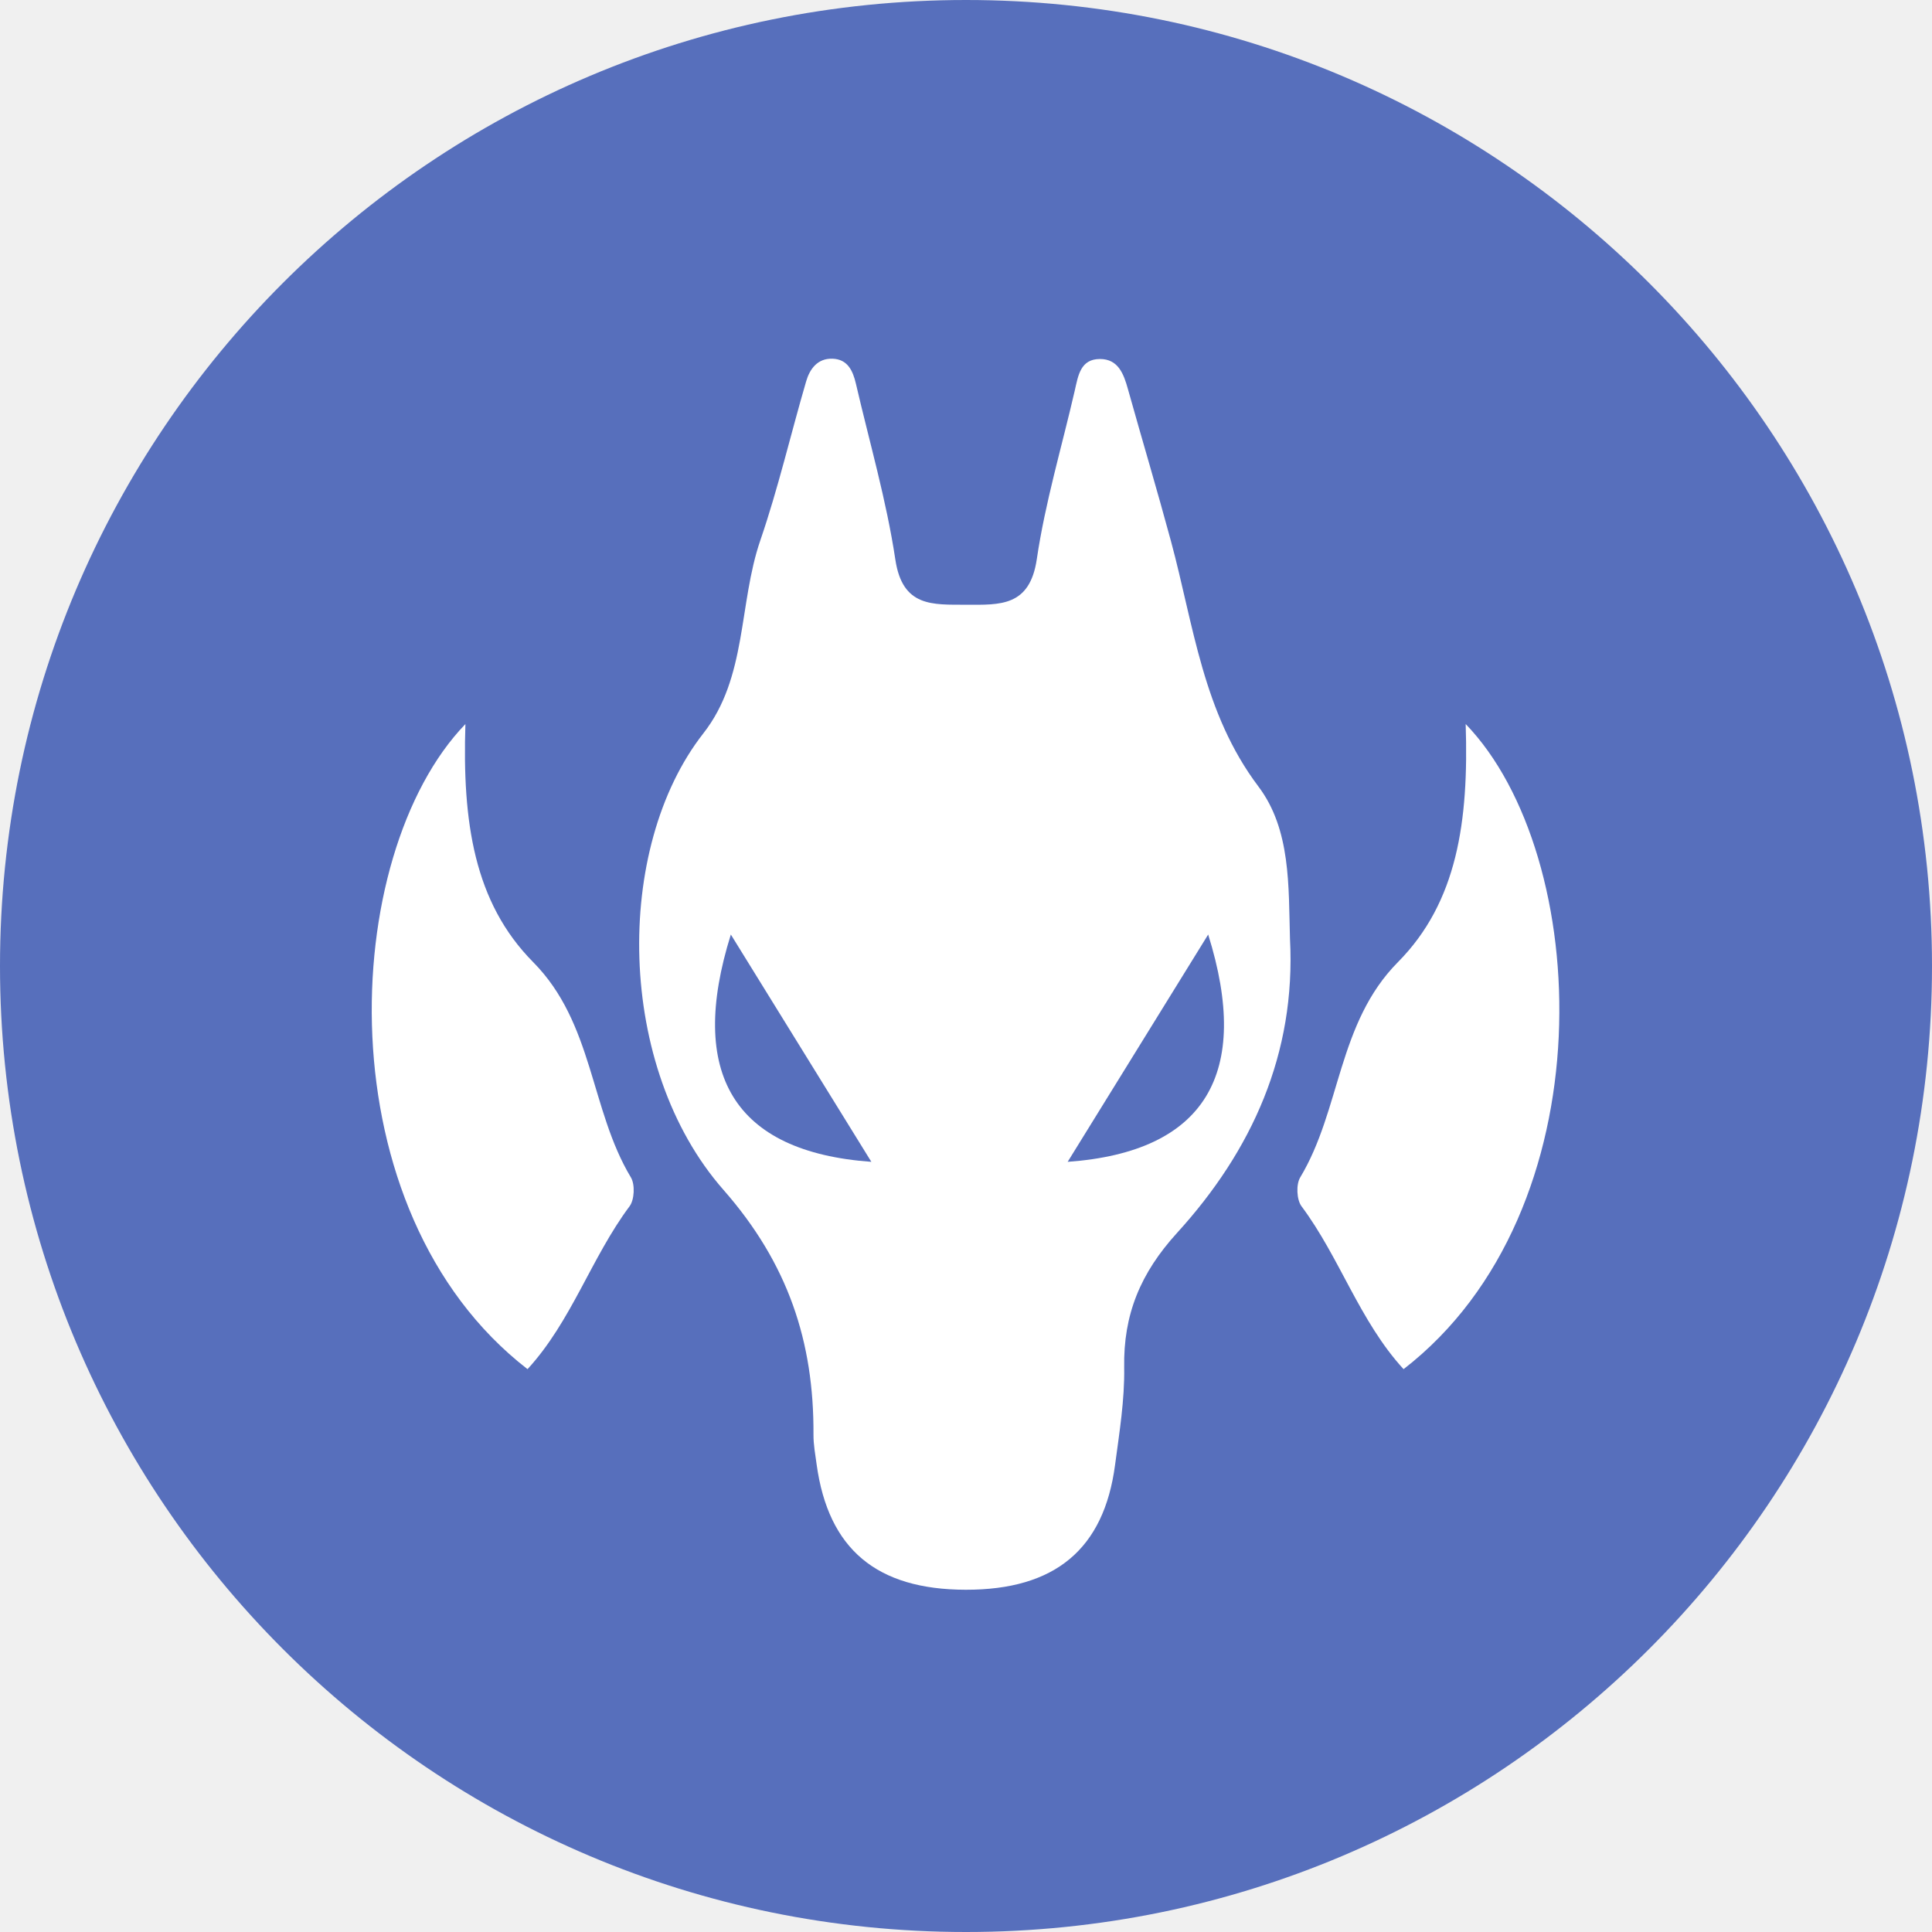
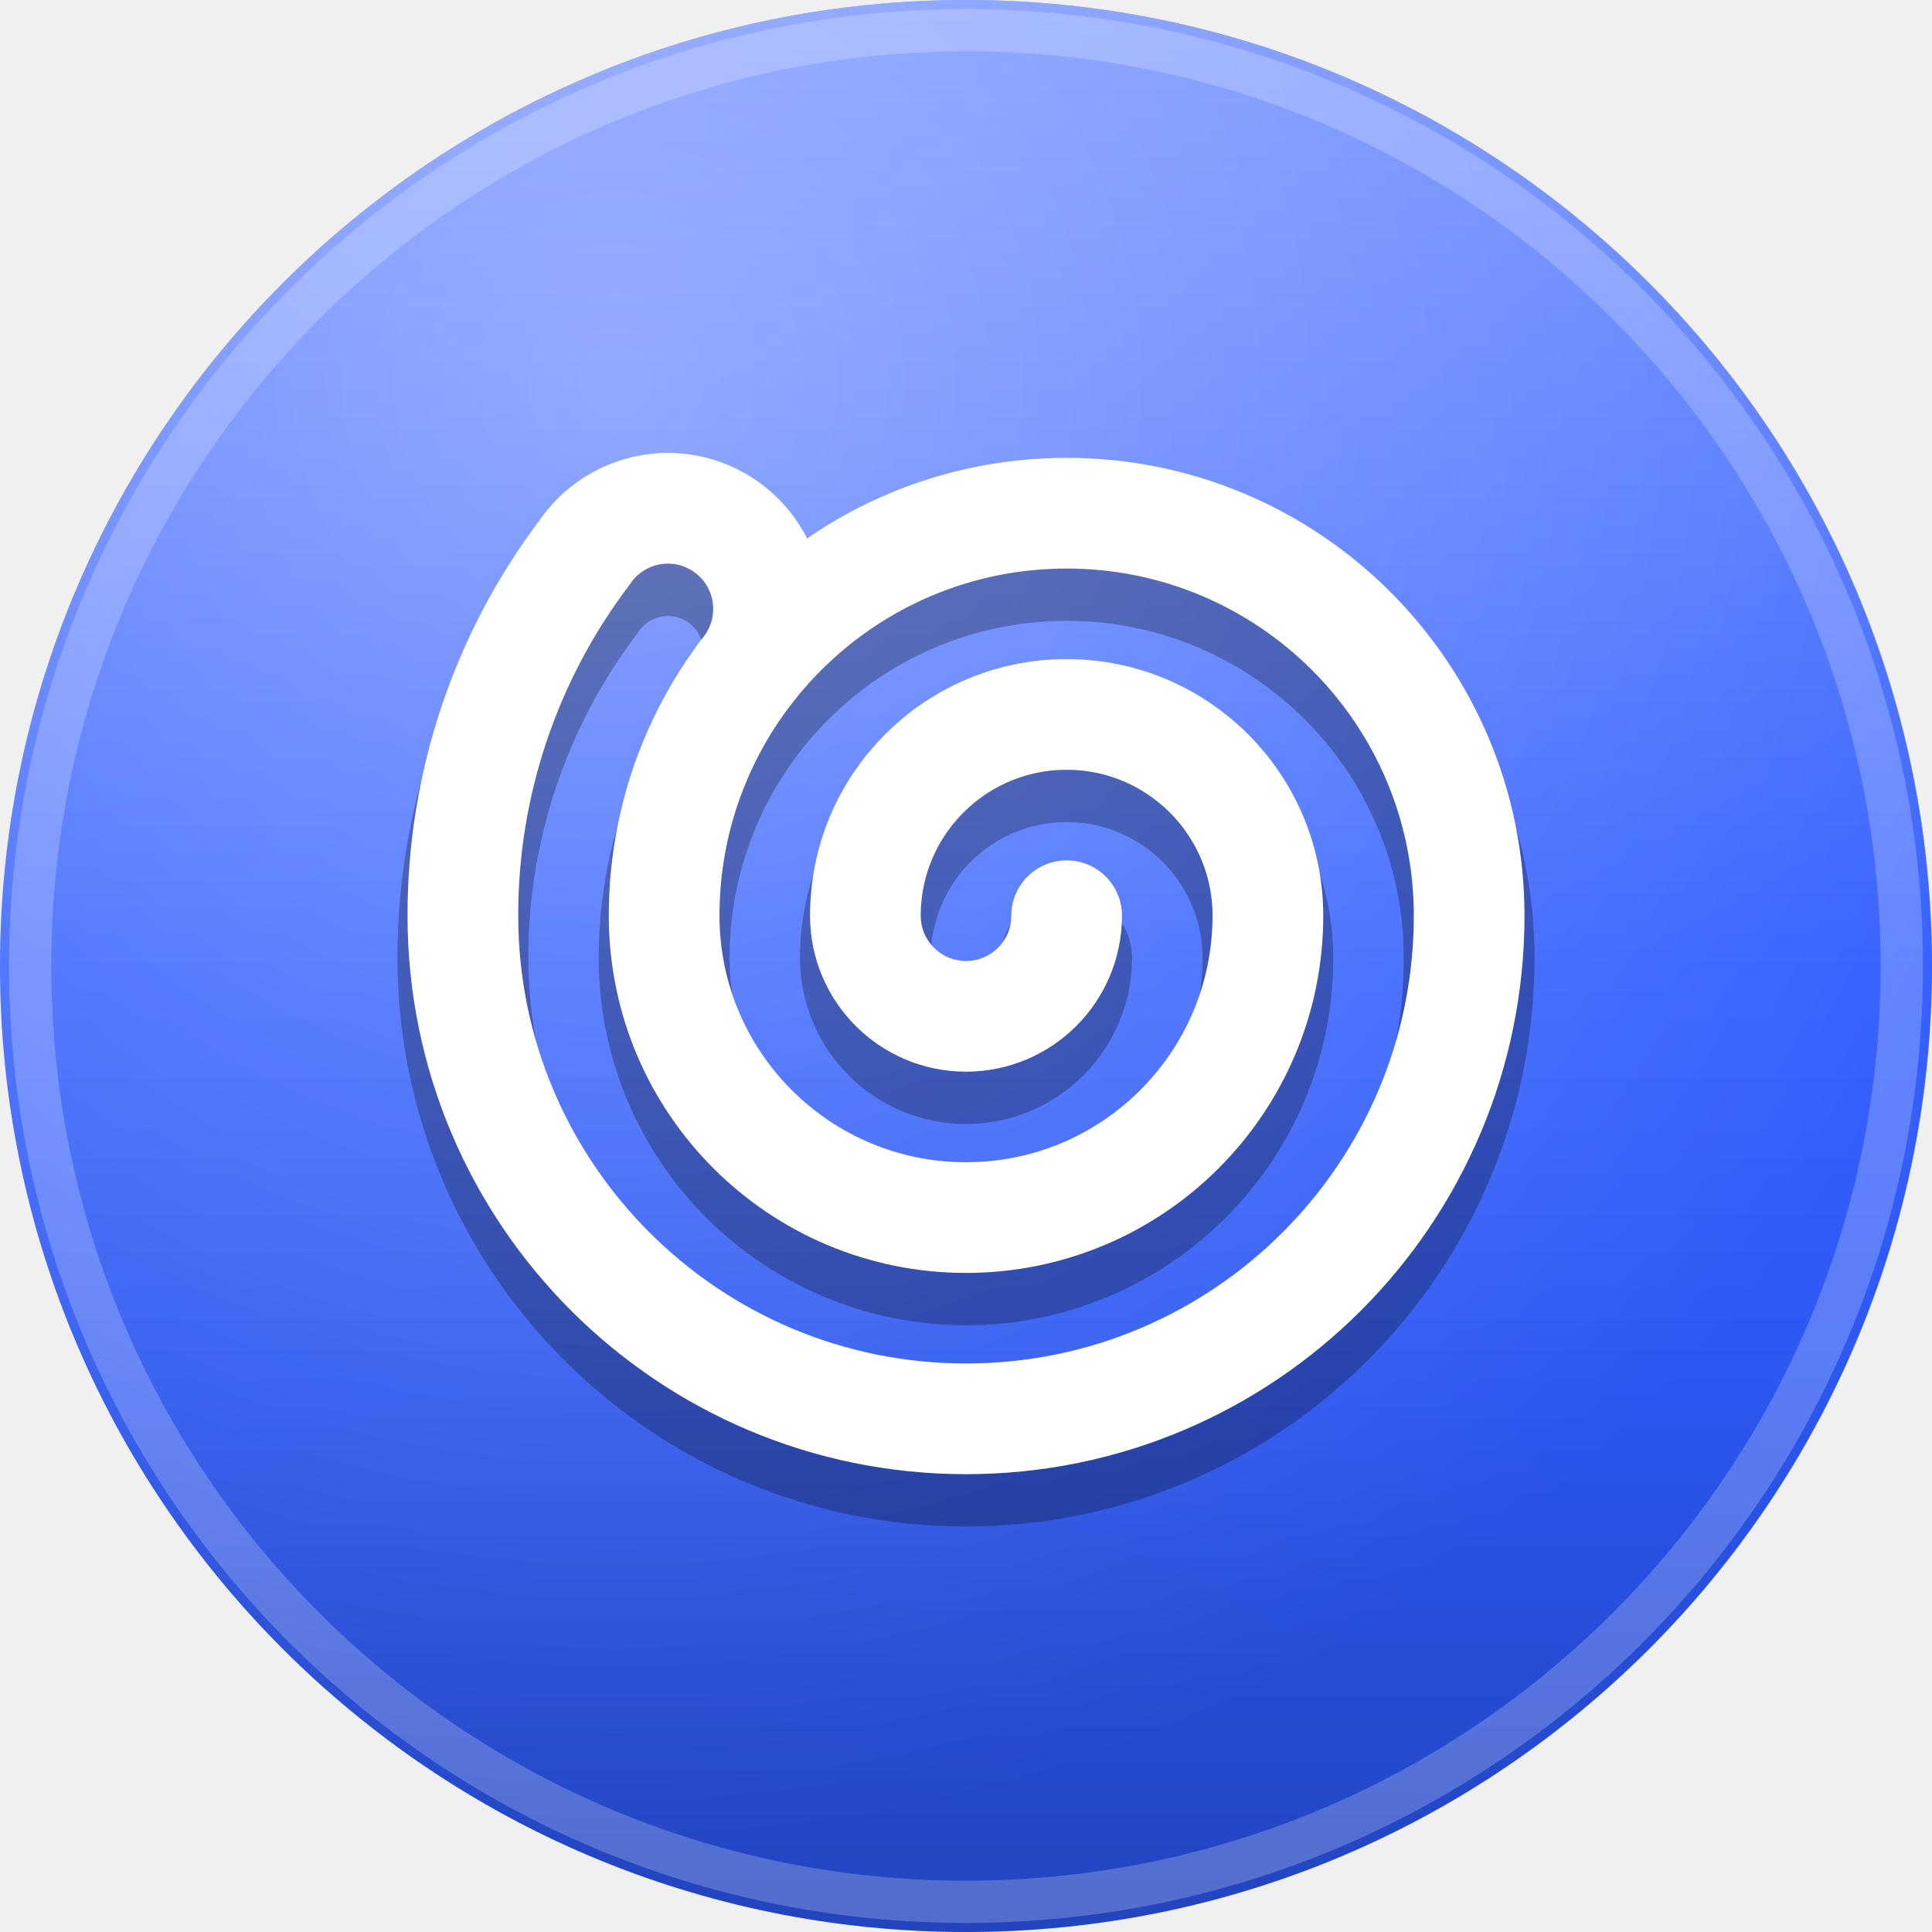
- <svg xmlns="http://www.w3.org/2000/svg" id="Layer_1" data-name="Layer 1" viewBox="0 0 256 256">
+ <svg xmlns="http://www.w3.org/2000/svg" width="64" height="64" viewBox="0 0 64 64" role="img" aria-label="dragon">
  <defs>
-     <style>
-       .cls-1 {
-         fill: #fff;
-       }
- 
-       .cls-2 {
-         fill: #576fbc;
-       }
-     </style>
+     <linearGradient id="sh-dragon" x1="0" y1="0" x2="0" y2="1">
+       <stop offset="0" stop-color="#FFFFFF" stop-opacity="0.32" />
+       <stop offset="0.5" stop-color="#FFFFFF" stop-opacity="0.04" />
+       <stop offset="0.72" stop-color="#000000" stop-opacity="0.06" />
+       <stop offset="1" stop-color="#000000" stop-opacity="0.26" />
+     </linearGradient>
+     <radialGradient id="hl-dragon" cx="0.32" cy="0.2" r="0.75">
+       <stop offset="0" stop-color="#FFFFFF" stop-opacity="0.34" />
+       <stop offset="1" stop-color="#FFFFFF" stop-opacity="0" />
+     </radialGradient>
  </defs>
-   <circle class="cls-2" cx="128" cy="128" r="128" />
-   <path class="cls-1" d="M170.93,124.41c.8,15.21-5.05,28.07-14.96,38.95-4.86,5.34-7.13,10.82-7.01,17.85,.07,4.3-.64,8.63-1.21,12.91-1.48,11.17-7.97,16.55-19.79,16.53-11.81-.02-18.2-5.38-19.75-16.59-.18-1.32-.43-2.65-.42-3.97,.07-12.31-3.37-22.68-11.93-32.43-14.25-16.22-14.56-45.3-2.66-60.49,5.82-7.42,4.65-17.14,7.55-25.58,2.37-6.9,4.02-14.05,6.07-21.06,.48-1.65,1.51-3.06,3.48-3,2.02,.06,2.71,1.6,3.11,3.3,1.8,7.77,4.05,15.47,5.23,23.33,.95,6.31,4.94,5.95,9.39,5.97,4.5,.02,8.42,.25,9.35-6.03,1.11-7.53,3.32-14.9,5.03-22.34,.45-1.96,.74-4.19,3.34-4.19,2.43,0,3.15,1.99,3.71,4,1.88,6.72,3.88,13.4,5.7,20.14,3.01,11.13,4.22,22.74,11.59,32.51,4.31,5.71,3.98,13.22,4.18,20.21Z" />
-   <path class="cls-1" d="M194.2,95.93c16.78,17.37,18.87,64.53-8.22,85.49-5.83-6.35-8.44-14.77-13.52-21.58-.65-.87-.74-2.88-.18-3.82,5.41-9,4.95-20.46,12.96-28.54,7.84-7.92,9.39-18.61,8.97-31.55Z" />
-   <path class="cls-2" d="M141.47,153.95c6.61-10.7,12.32-19.93,18.62-30.12,5.76,18.39-.34,28.8-18.62,30.12Z" />
-   <path class="cls-1" d="M61.68,95.93c-16.78,17.37-18.87,64.53,8.22,85.49,5.83-6.35,8.44-14.77,13.52-21.58,.65-.87,.74-2.88,.18-3.82-5.41-9-4.95-20.46-12.96-28.54-7.84-7.92-9.39-18.61-8.97-31.55Z" />
-   <path class="cls-2" d="M115.46,153.95c-6.61-10.7-12.32-19.93-18.62-30.12-5.76,18.39,.34,28.8,18.62,30.12Z" />
+   <circle cx="32" cy="32" r="32" fill="#2E5BFF" />
+   <circle cx="32" cy="32" r="32" fill="url(#hl-dragon)" />
+   <circle cx="32" cy="32" r="32" fill="url(#sh-dragon)" />
+   <circle cx="32" cy="32" r="31" fill="none" stroke="#FFFFFF" stroke-opacity="0.22" stroke-width="1.4" />
+   <g transform="translate(12 13.4) scale(1.6667)" fill="none" stroke="rgba(0,0,0,0.28)" stroke-width="2.6" stroke-linecap="round" stroke-linejoin="round">
+     <path d="M14 11a2 2 0 1 1-4 0 4 4 0 0 1 8 0 6 6 0 0 1-12 0 8 8 0 0 1 16 0 10 10 0 1 1-20 0 11.93 11.93 0 0 1 2.42-7.22 2 2 0 1 1 3.16 2.44" />
+   </g>
+   <g transform="translate(12 12) scale(1.6667)" fill="none" stroke="#FFFFFF" stroke-width="2.2" stroke-linecap="round" stroke-linejoin="round">
+     <path d="M14 11a2 2 0 1 1-4 0 4 4 0 0 1 8 0 6 6 0 0 1-12 0 8 8 0 0 1 16 0 10 10 0 1 1-20 0 11.93 11.93 0 0 1 2.42-7.22 2 2 0 1 1 3.16 2.44" />
+   </g>
</svg>
